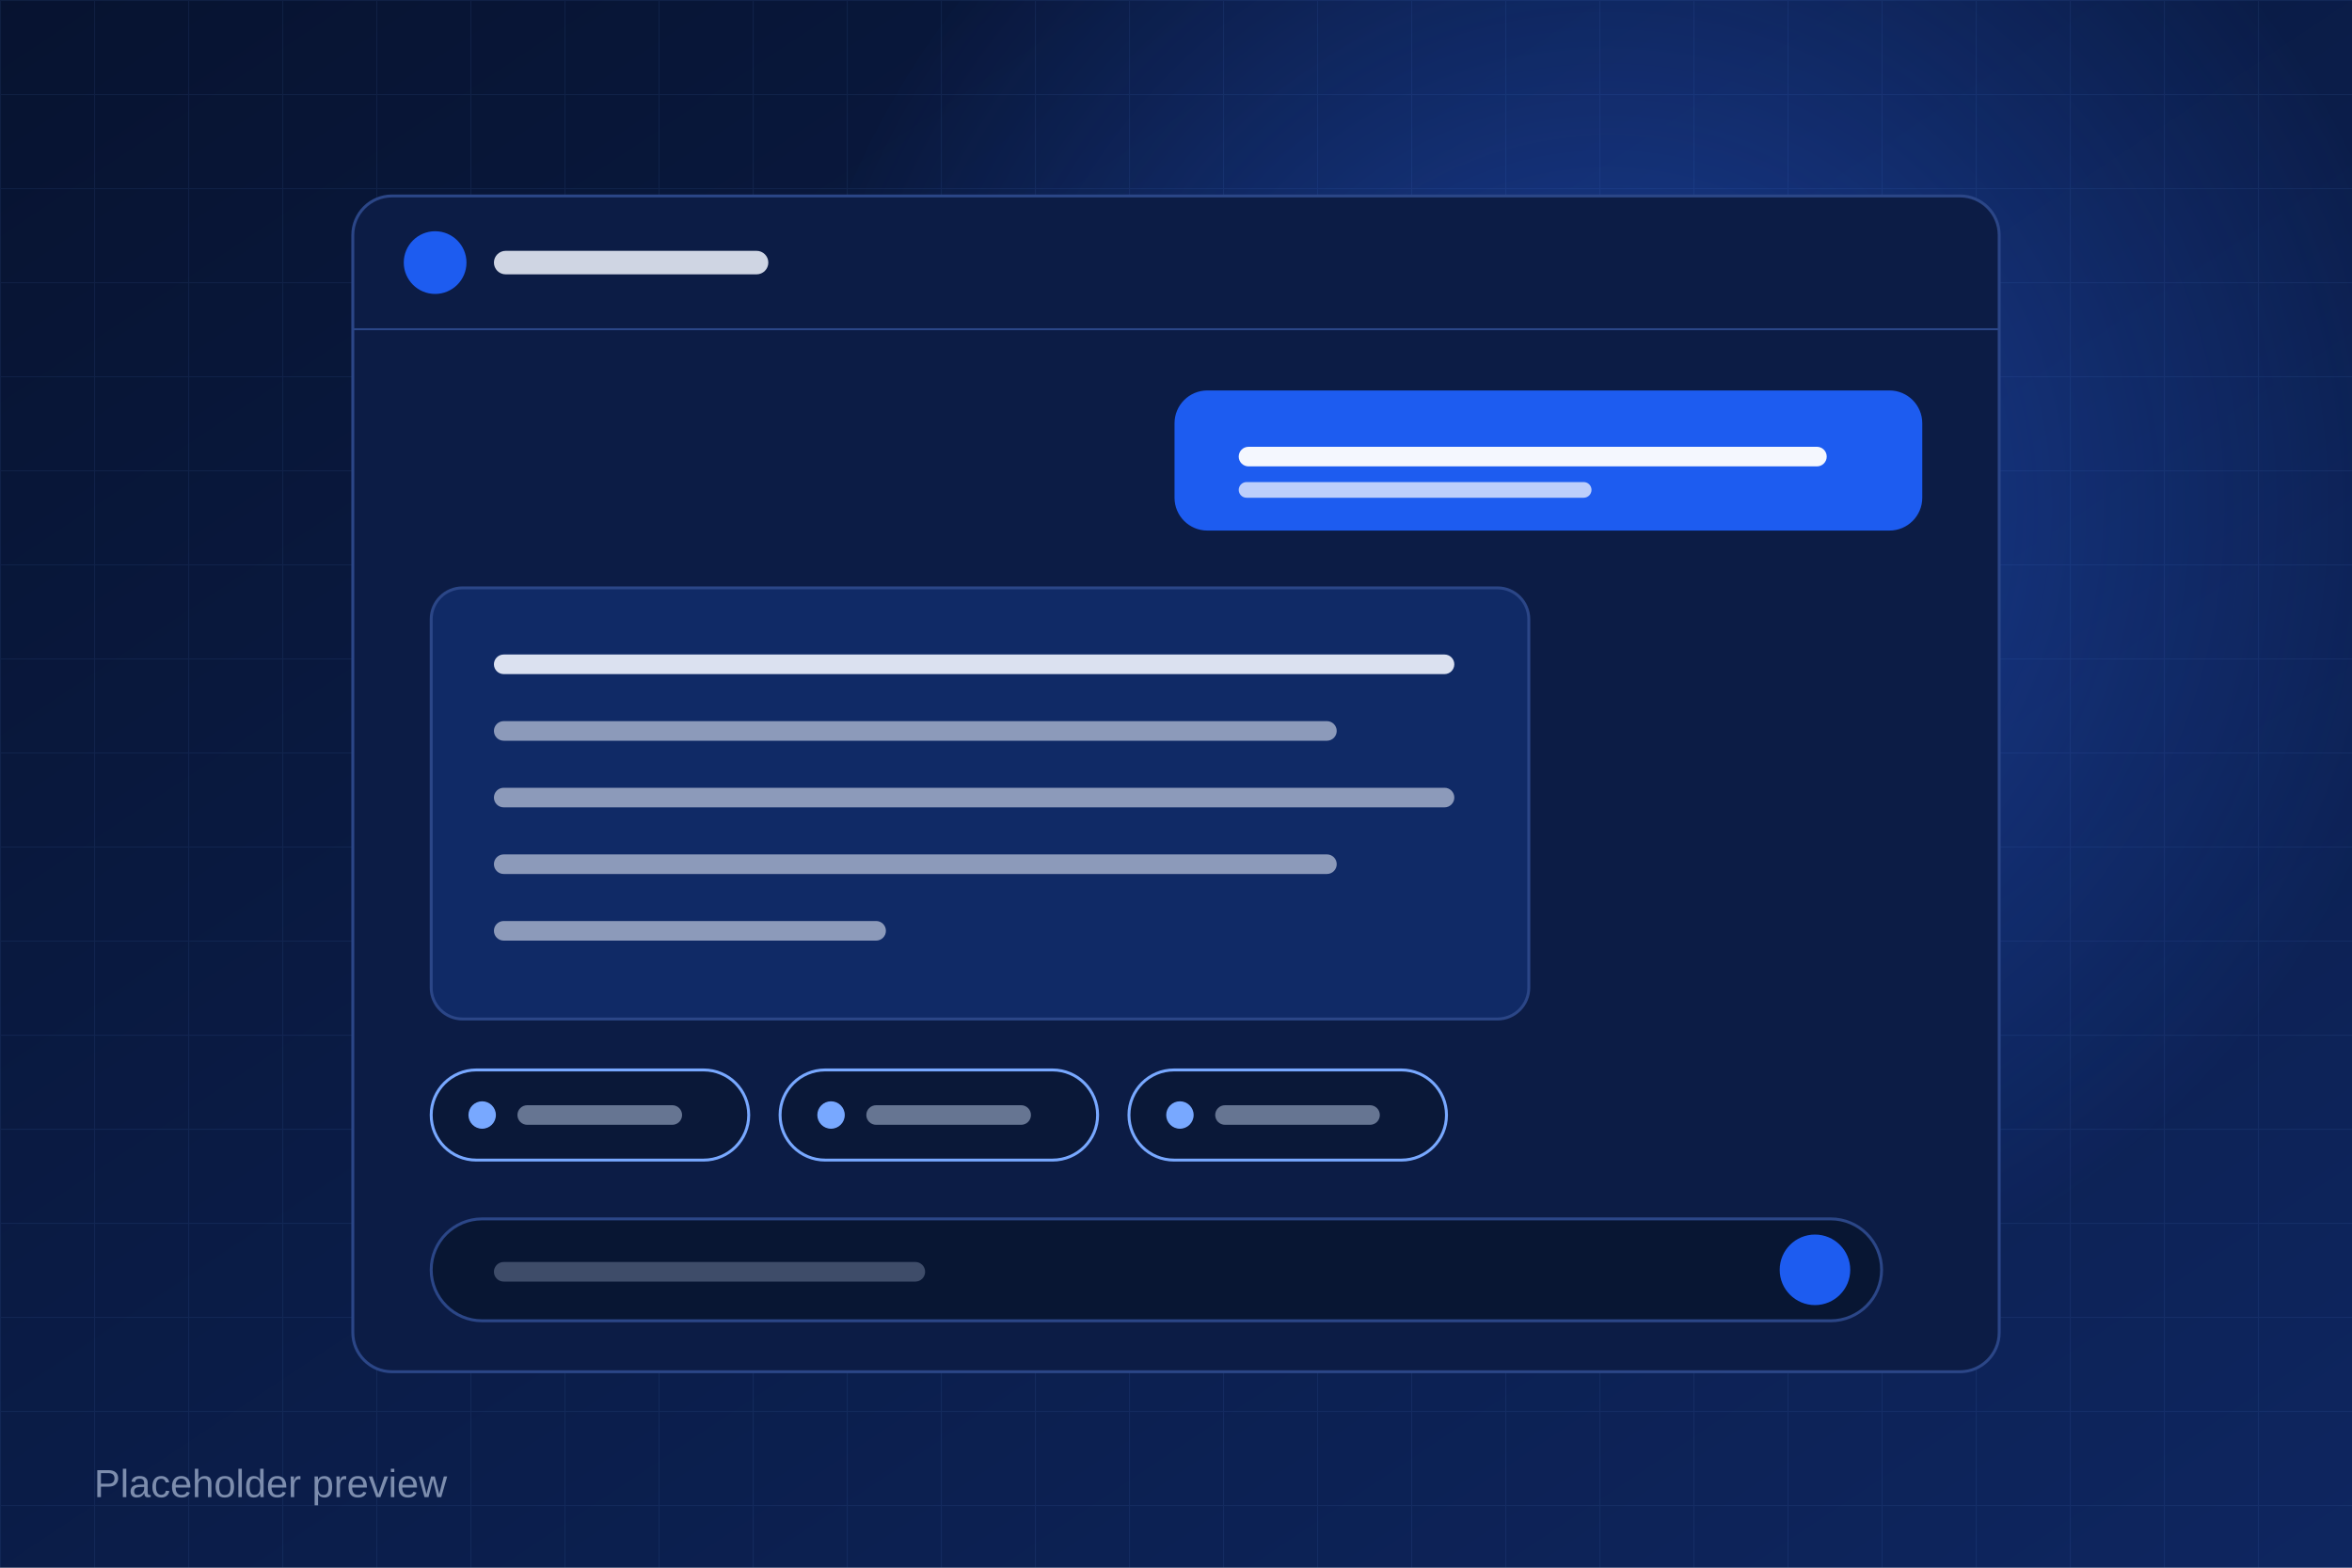
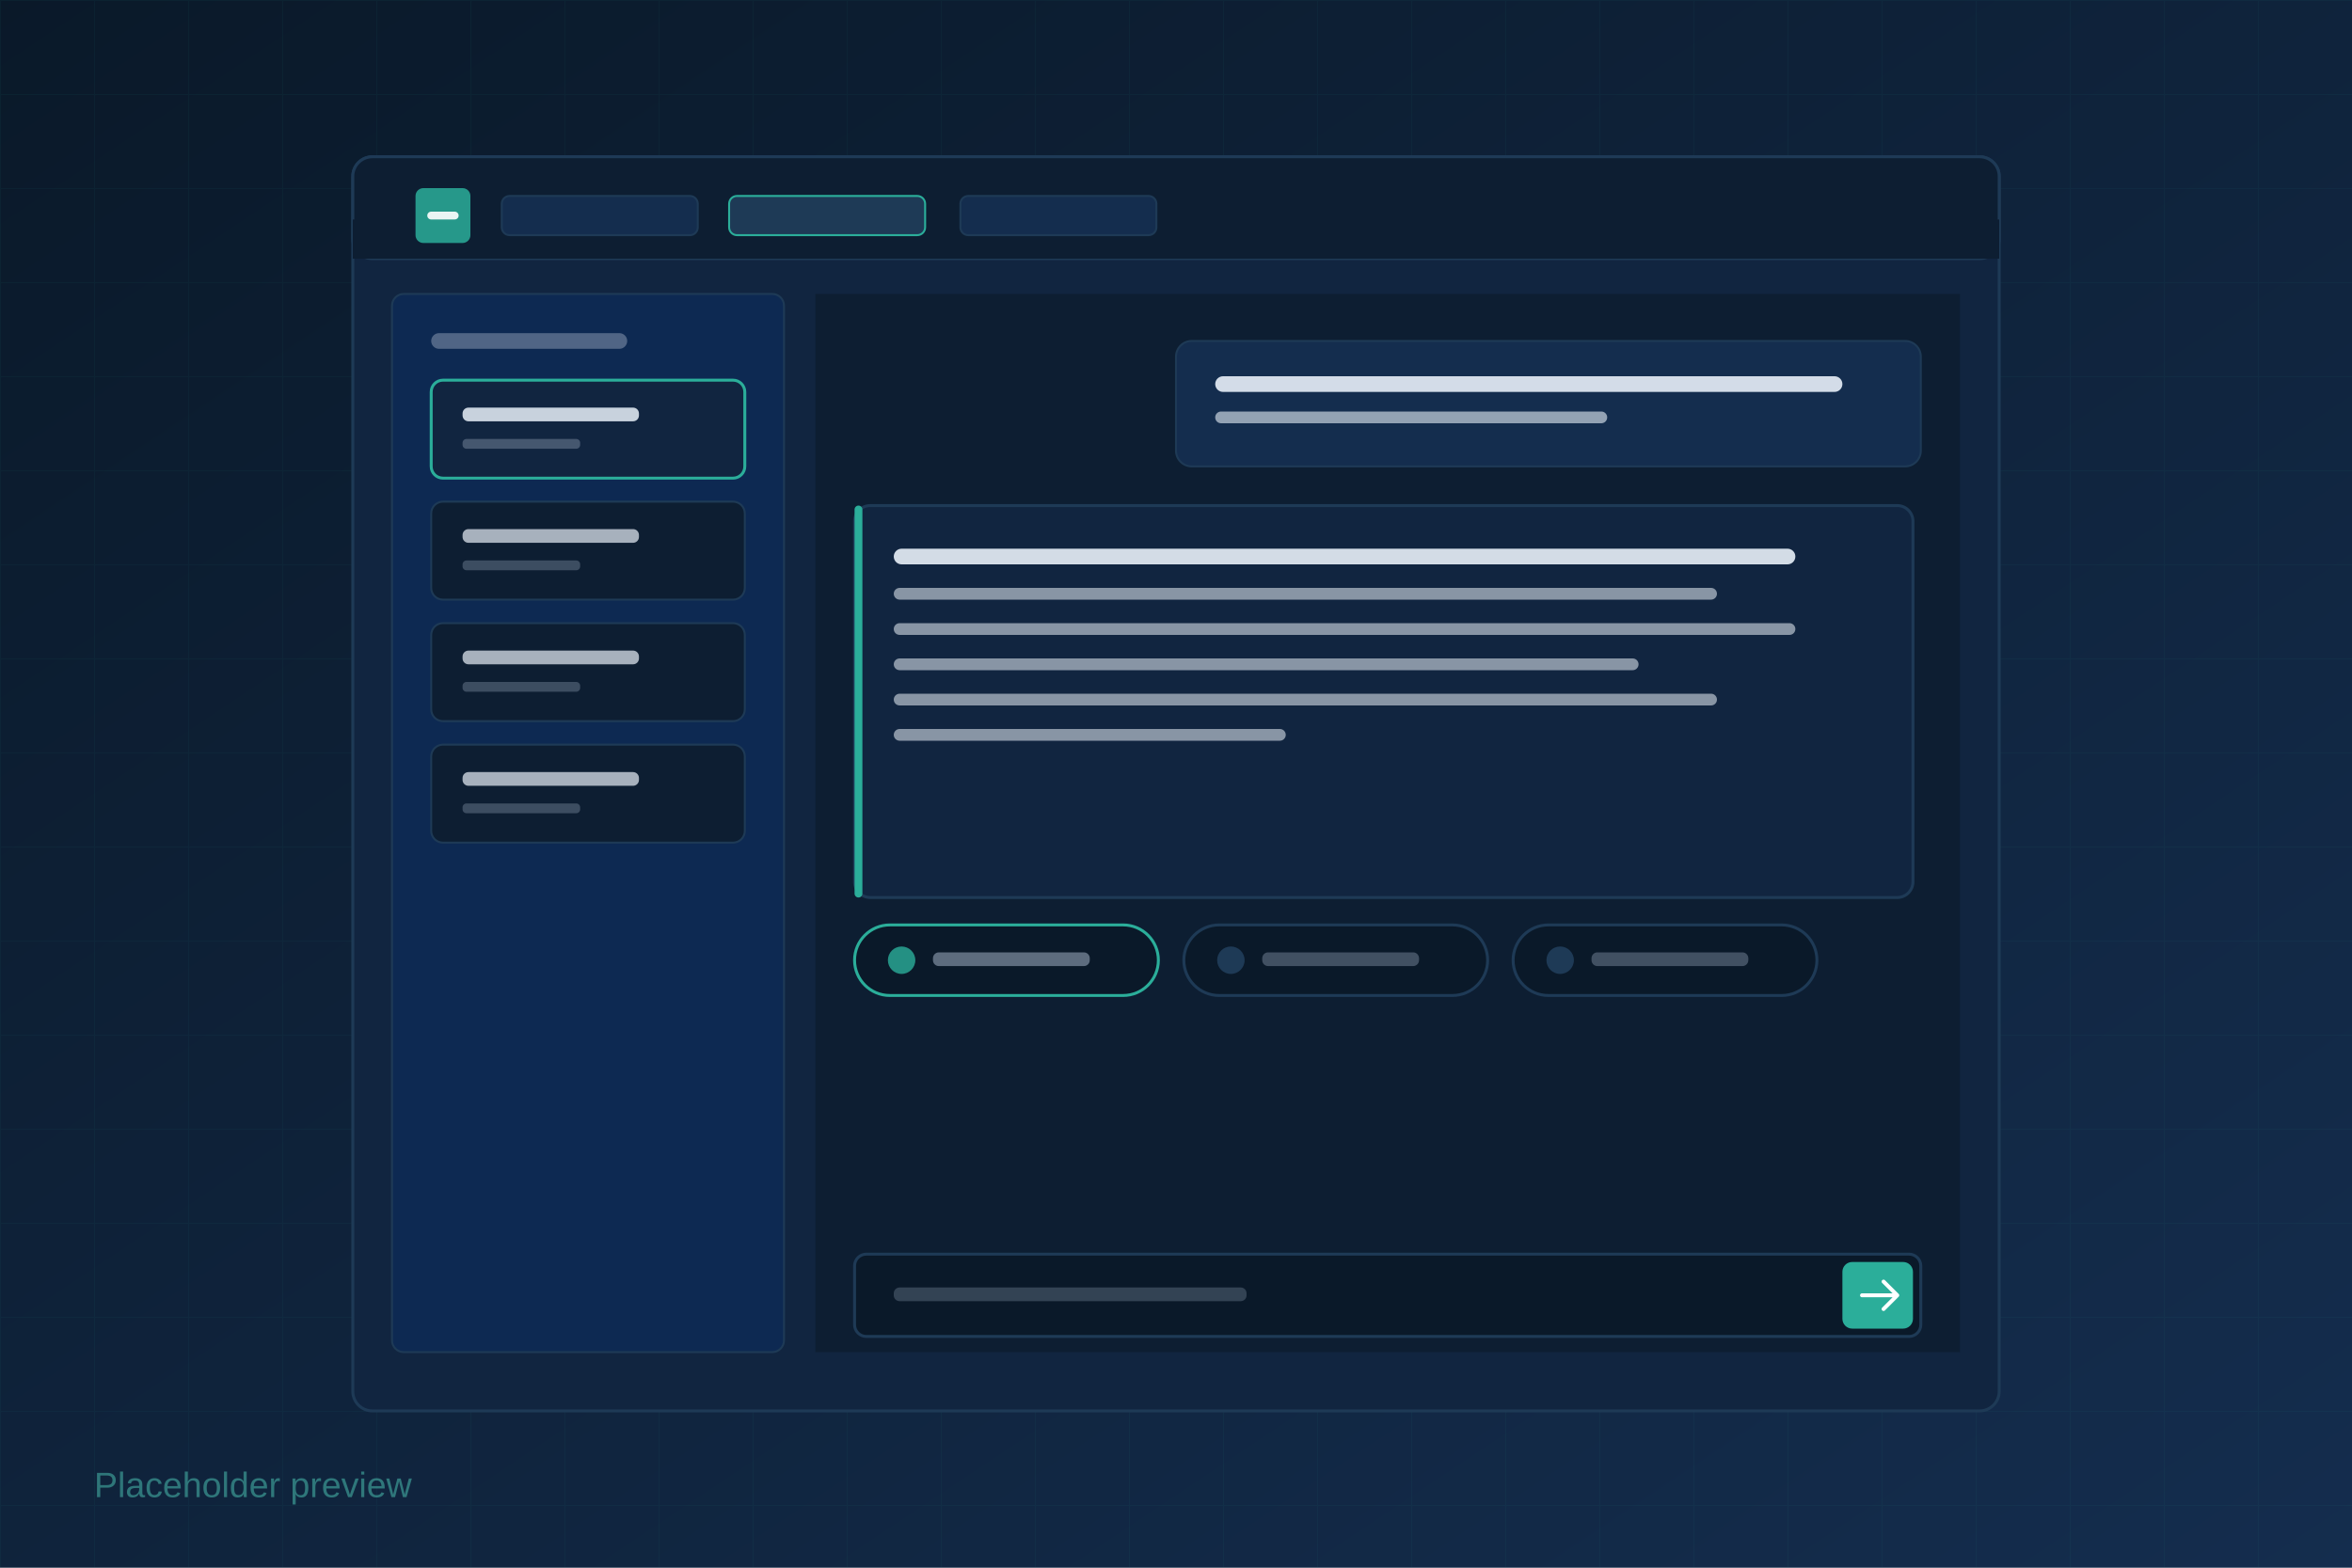
<svg xmlns="http://www.w3.org/2000/svg" viewBox="0 0 1200 800" width="1200" height="800" fill="none">
  <defs>
-     <linearGradient id="bg-knowledge-assistant" x1="0" y1="0" x2="1" y2="1">
-       <stop offset="0" stop-color="#071330" />
-       <stop offset="1" stop-color="#0e2660" />
+     <linearGradient id="bg-ka" x1="0" y1="0" x2="1" y2="1">
+       <stop offset="0" stop-color="#0a1929" />
+       <stop offset="1" stop-color="#142d4e" />
    </linearGradient>
-     <radialGradient id="gl-knowledge-assistant" cx="0.5" cy="0.5" r="0.5">
-       <stop offset="0" stop-color="#2f6bff" stop-opacity="0.45" />
-       <stop offset="1" stop-color="#2f6bff" stop-opacity="0" />
-     </radialGradient>
-     <pattern id="gr-knowledge-assistant" width="48" height="48" patternUnits="userSpaceOnUse">
-       <path d="M48 0H0V48" stroke="#78a8ff" stroke-opacity="0.08" />
+     <pattern id="gr-ka" width="48" height="48" patternUnits="userSpaceOnUse">
+       <path d="M48 0H0V48" stroke="#2bae9a" stroke-opacity="0.055" />
    </pattern>
  </defs>
-   <rect width="1200" height="800" fill="url(#bg-knowledge-assistant)" />
-   <rect width="1200" height="800" fill="url(#gr-knowledge-assistant)" />
-   <circle cx="820" cy="260" r="420" fill="url(#gl-knowledge-assistant)" />
-   <rect x="180" y="100" width="840" height="600" rx="20" fill="#0c1c45" stroke="#2b4687" stroke-width="1.5" />
-   <path d="M180 168H1020" stroke="#2b4687" />
-   <circle cx="222" cy="134" r="16" fill="#1d5cf0" />
-   <rect x="252" y="128" width="140" height="12" rx="6" fill="#f1f5ff" fill-opacity="0.85" />
-   <rect x="600" y="200" width="380" height="70" rx="16" fill="#1d5cf0" stroke="#1d5cf0" stroke-width="1.5" />
-   <rect x="632" y="228" width="300" height="10" rx="5" fill="#ffffff" fill-opacity="0.95" />
-   <rect x="632" y="246" width="180" height="8" rx="4" fill="#ffffff" fill-opacity="0.7" />
-   <rect x="220" y="300" width="560" height="220" rx="16" fill="#102a66" stroke="#2b4687" stroke-width="1.5" />
-   <rect x="252" y="334" width="490" height="10" rx="5" fill="#f1f5ff" fill-opacity="0.9" />
-   <rect x="252" y="368" width="430" height="10" rx="5" fill="#f1f5ff" fill-opacity="0.55" />
-   <rect x="252" y="402" width="490" height="10" rx="5" fill="#f1f5ff" fill-opacity="0.55" />
-   <rect x="252" y="436" width="430" height="10" rx="5" fill="#f1f5ff" fill-opacity="0.55" />
-   <rect x="252" y="470" width="200" height="10" rx="5" fill="#f1f5ff" fill-opacity="0.55" />
-   <rect x="220" y="546" width="162" height="46" rx="23" fill="#0a1838" stroke="#78a8ff" stroke-width="1.5" />
-   <circle cx="246" cy="569" r="7" fill="#78a8ff" />
-   <rect x="264" y="564" width="84" height="10" rx="5" fill="#a3b2cf" fill-opacity="0.6" />
-   <rect x="398" y="546" width="162" height="46" rx="23" fill="#0a1838" stroke="#78a8ff" stroke-width="1.5" />
-   <circle cx="424" cy="569" r="7" fill="#78a8ff" />
-   <rect x="442" y="564" width="84" height="10" rx="5" fill="#a3b2cf" fill-opacity="0.6" />
-   <rect x="576" y="546" width="162" height="46" rx="23" fill="#0a1838" stroke="#78a8ff" stroke-width="1.5" />
-   <circle cx="602" cy="569" r="7" fill="#78a8ff" />
-   <rect x="620" y="564" width="84" height="10" rx="5" fill="#a3b2cf" fill-opacity="0.6" />
-   <rect x="220" y="622" width="740" height="52" rx="26" fill="#081633" stroke="#2b4687" stroke-width="1.5" />
-   <rect x="252" y="644" width="220" height="10" rx="5" fill="#a3b2cf" fill-opacity="0.35" />
-   <circle cx="926" cy="648" r="18" fill="#1d5cf0" />
-   <text x="48" y="764" font-family="Arial, Helvetica, sans-serif" font-size="20" fill="#a3b2cf" fill-opacity="0.75">Placeholder preview</text>
+   <rect width="1200" height="800" fill="url(#bg-ka)" />
+   <rect width="1200" height="800" fill="url(#gr-ka)" />
+   <rect x="180" y="80" width="840" height="640" rx="10" fill="#112540" stroke="#1e3a56" stroke-width="1.5" />
+   <rect x="180" y="80" width="840" height="52" rx="10" fill="#0d1e32" stroke="#1e3a56" stroke-width="1.5" />
+   <rect x="180" y="112" width="840" height="20" fill="#0d1e32" />
+   <rect x="212" y="96" width="28" height="28" rx="4" fill="#2bae9a" fill-opacity="0.85" />
+   <rect x="218" y="108" width="16" height="4" rx="2" fill="#fff" fill-opacity="0.9" />
+   <rect x="256" y="100" width="100" height="20" rx="4" fill="#142d4e" stroke="#1e3a56" stroke-width="1" />
+   <rect x="372" y="100" width="100" height="20" rx="4" fill="#1e3a56" stroke="#2bae9a" stroke-width="1" />
+   <rect x="490" y="100" width="100" height="20" rx="4" fill="#142d4e" stroke="#1e3a56" stroke-width="1" />
+   <rect x="200" y="150" width="200" height="540" rx="6" fill="#0d2952" stroke="#1e3a56" stroke-width="1" />
+   <rect x="220" y="170" width="100" height="8" rx="4" fill="#94a3b8" fill-opacity="0.5" />
+   <rect x="220" y="194" width="160" height="50" rx="6" fill="#112540" stroke="#2bae9a" stroke-width="1.5" />
+   <rect x="236" y="208" width="90" height="7" rx="3" fill="#e8f0f8" fill-opacity="0.85" />
+   <rect x="236" y="224" width="60" height="5" rx="2" fill="#94a3b8" fill-opacity="0.4" />
+   <rect x="220" y="256" width="160" height="50" rx="6" fill="#0d1e32" stroke="#1e3a56" stroke-width="1" />
+   <rect x="236" y="270" width="90" height="7" rx="3" fill="#e8f0f8" fill-opacity="0.7" />
+   <rect x="236" y="286" width="60" height="5" rx="2" fill="#94a3b8" fill-opacity="0.35" />
+   <rect x="220" y="318" width="160" height="50" rx="6" fill="#0d1e32" stroke="#1e3a56" stroke-width="1" />
+   <rect x="236" y="332" width="90" height="7" rx="3" fill="#e8f0f8" fill-opacity="0.7" />
+   <rect x="236" y="348" width="60" height="5" rx="2" fill="#94a3b8" fill-opacity="0.35" />
+   <rect x="220" y="380" width="160" height="50" rx="6" fill="#0d1e32" stroke="#1e3a56" stroke-width="1" />
+   <rect x="236" y="394" width="90" height="7" rx="3" fill="#e8f0f8" fill-opacity="0.7" />
+   <rect x="236" y="410" width="60" height="5" rx="2" fill="#94a3b8" fill-opacity="0.35" />
+   <rect x="416" y="150" width="584" height="540" rx="0" fill="#0d1e32" />
+   <rect x="600" y="174" width="380" height="64" rx="8" fill="#142d4e" stroke="#1e3a56" stroke-width="1" />
+   <rect x="620" y="192" width="320" height="8" rx="4" fill="#e8f0f8" fill-opacity="0.9" />
+   <rect x="620" y="210" width="200" height="6" rx="3" fill="#e8f0f8" fill-opacity="0.6" />
+   <rect x="436" y="258" width="540" height="200" rx="8" fill="#112540" stroke="#1e3a56" stroke-width="1.5" />
+   <rect x="436" y="258" width="4" height="200" rx="2" fill="#2bae9a" />
+   <rect x="456" y="280" width="460" height="8" rx="4" fill="#e8f0f8" fill-opacity="0.9" />
+   <rect x="456" y="300" width="420" height="6" rx="3" fill="#e8f0f8" fill-opacity="0.55" />
+   <rect x="456" y="318" width="460" height="6" rx="3" fill="#e8f0f8" fill-opacity="0.55" />
+   <rect x="456" y="336" width="380" height="6" rx="3" fill="#e8f0f8" fill-opacity="0.55" />
+   <rect x="456" y="354" width="420" height="6" rx="3" fill="#e8f0f8" fill-opacity="0.55" />
+   <rect x="456" y="372" width="200" height="6" rx="3" fill="#e8f0f8" fill-opacity="0.55" />
+   <rect x="436" y="472" width="155" height="36" rx="18" fill="#0a1929" stroke="#2bae9a" stroke-width="1.5" />
+   <circle cx="460" cy="490" r="7" fill="#2bae9a" fill-opacity="0.8" />
+   <rect x="476" y="486" width="80" height="7" rx="3" fill="#94a3b8" fill-opacity="0.6" />
+   <rect x="604" y="472" width="155" height="36" rx="18" fill="#0a1929" stroke="#1e3a56" stroke-width="1.5" />
+   <circle cx="628" cy="490" r="7" fill="#1e3a56" />
+   <rect x="644" y="486" width="80" height="7" rx="3" fill="#94a3b8" fill-opacity="0.4" />
+   <rect x="772" y="472" width="155" height="36" rx="18" fill="#0a1929" stroke="#1e3a56" stroke-width="1.5" />
+   <circle cx="796" cy="490" r="7" fill="#1e3a56" />
+   <rect x="812" y="486" width="80" height="7" rx="3" fill="#94a3b8" fill-opacity="0.4" />
+   <rect x="436" y="640" width="544" height="42" rx="6" fill="#0a1929" stroke="#1e3a56" stroke-width="1.5" />
+   <rect x="456" y="657" width="180" height="7" rx="3" fill="#94a3b8" fill-opacity="0.3" />
+   <rect x="940" y="644" width="36" height="34" rx="5" fill="#2bae9a" />
+   <path d="M950 661 L968 661 M961 654 L968 661 L961 668" stroke="#fff" stroke-width="2" stroke-linecap="round" stroke-linejoin="round" />
+   <text x="48" y="764" font-family="Arial, Helvetica, sans-serif" font-size="18" fill="#4ecab8" fill-opacity="0.5">Placeholder preview</text>
</svg>
